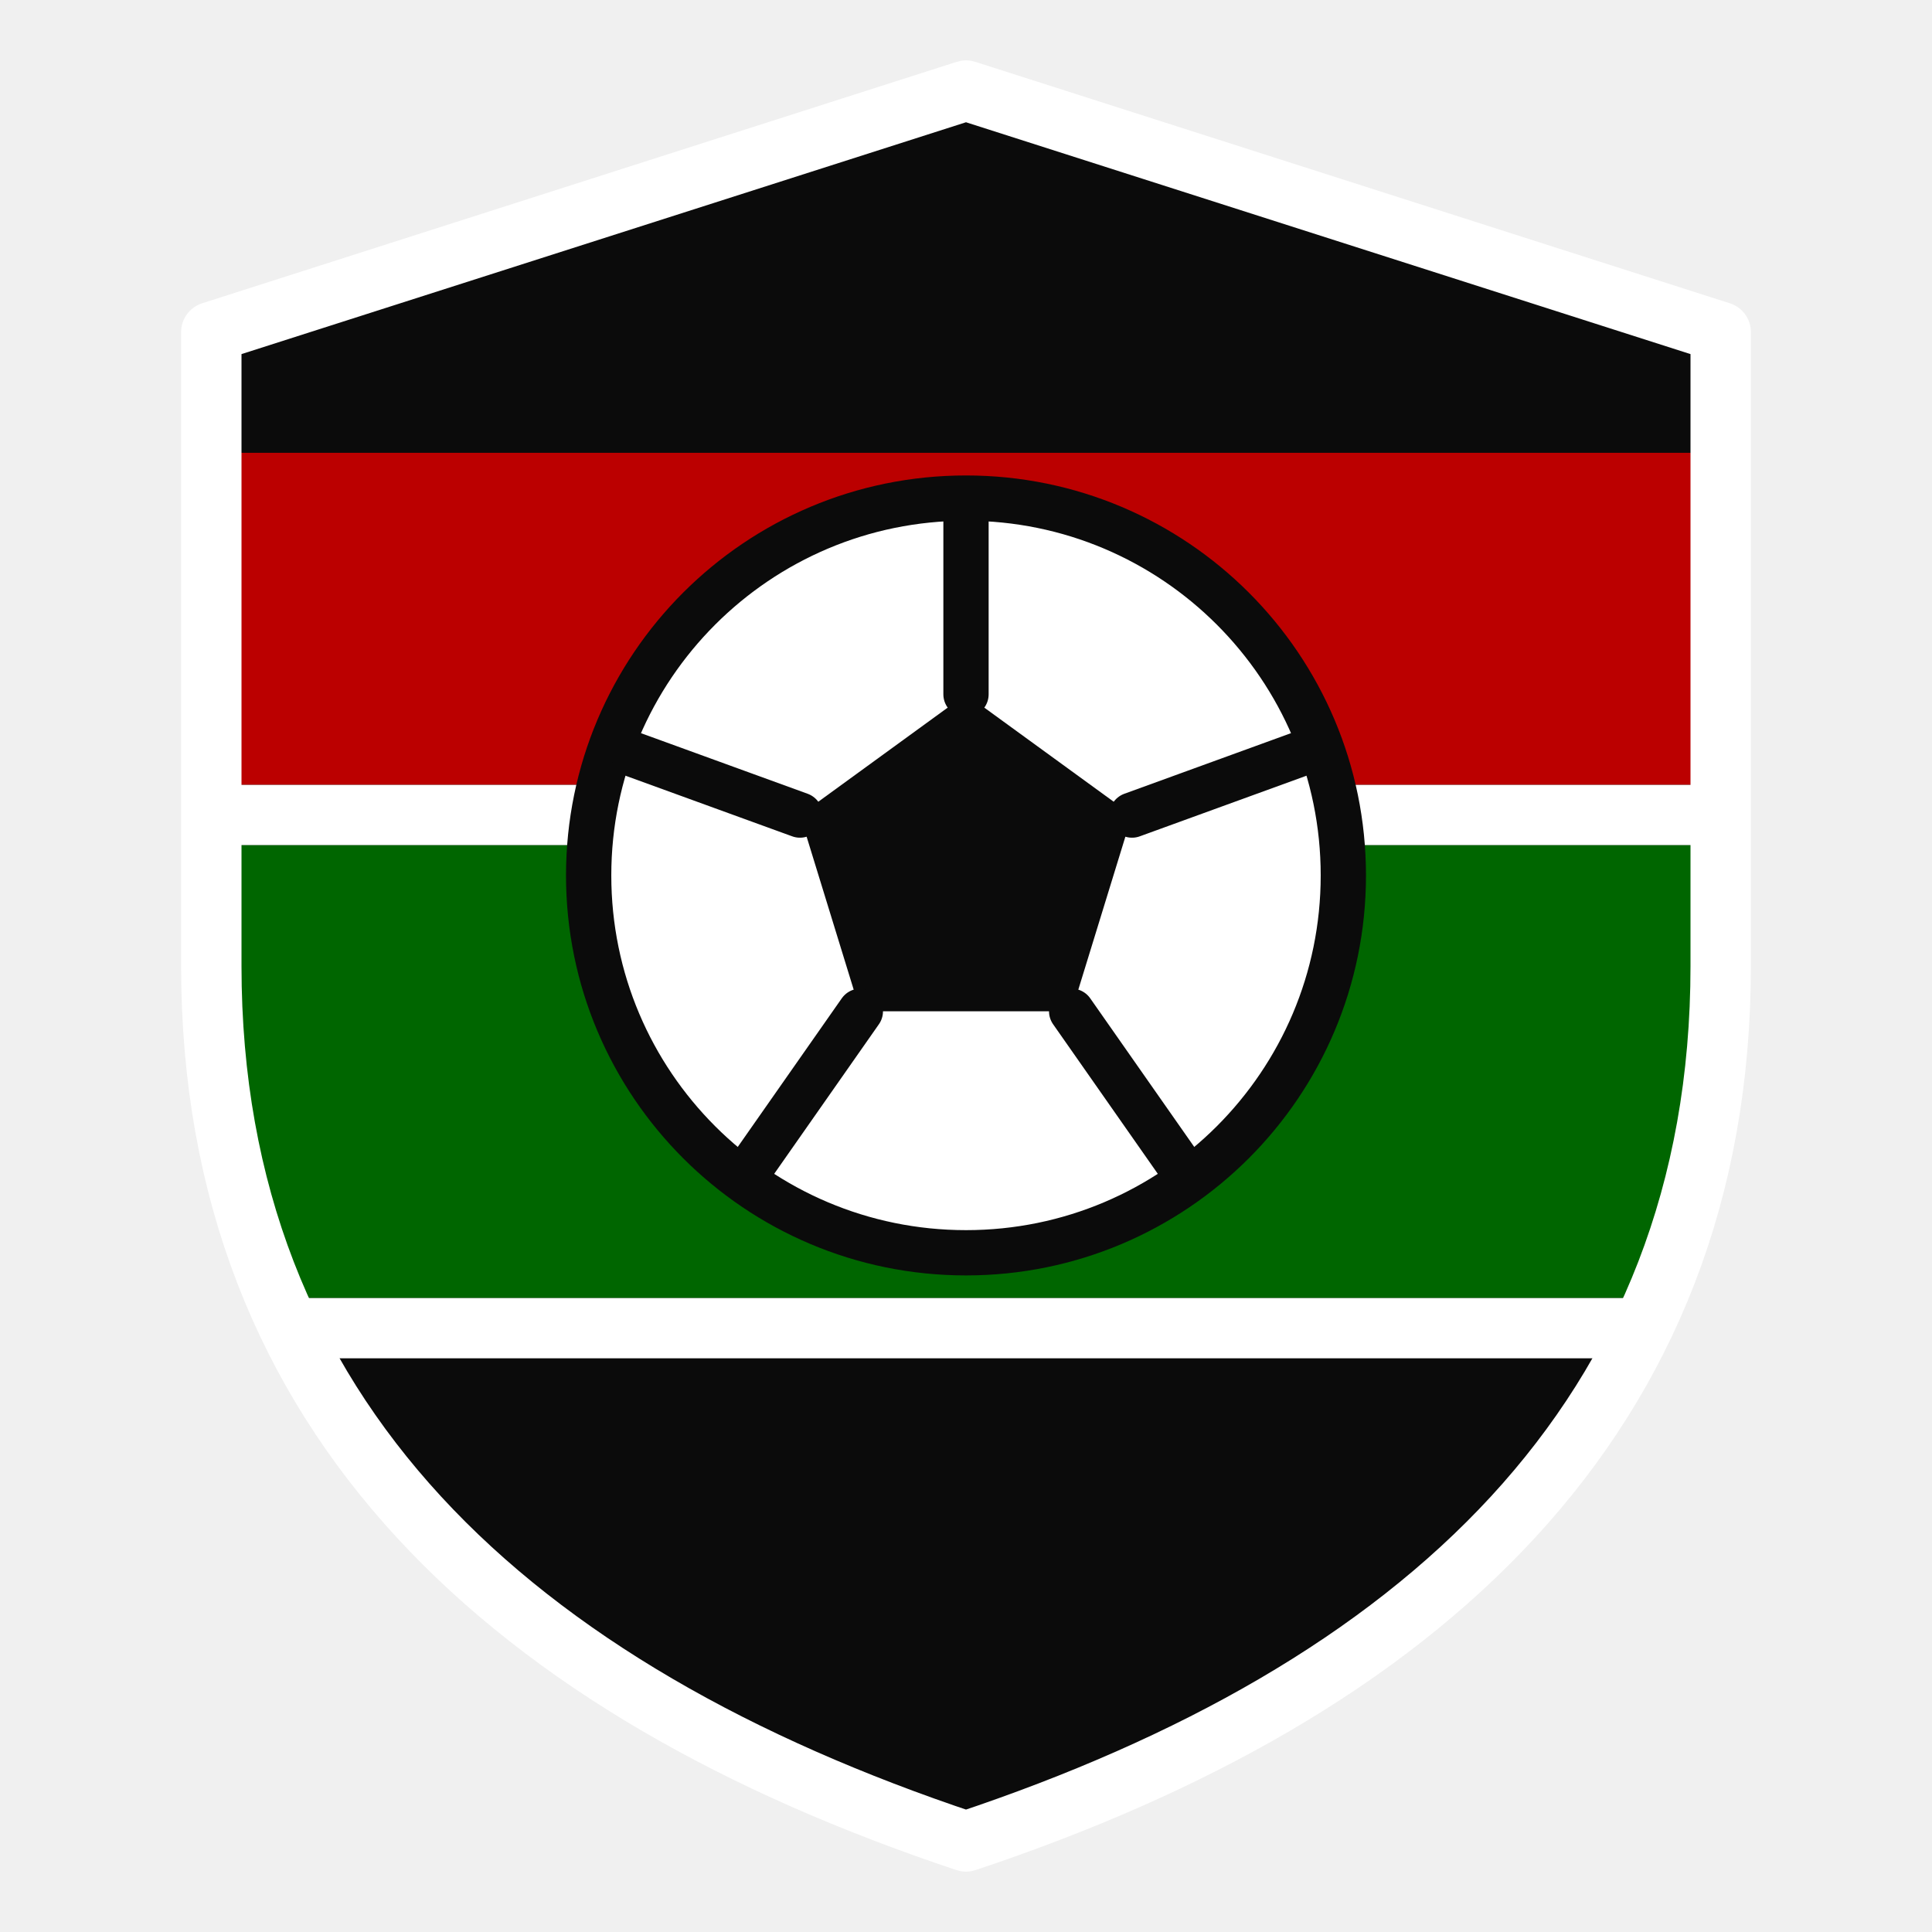
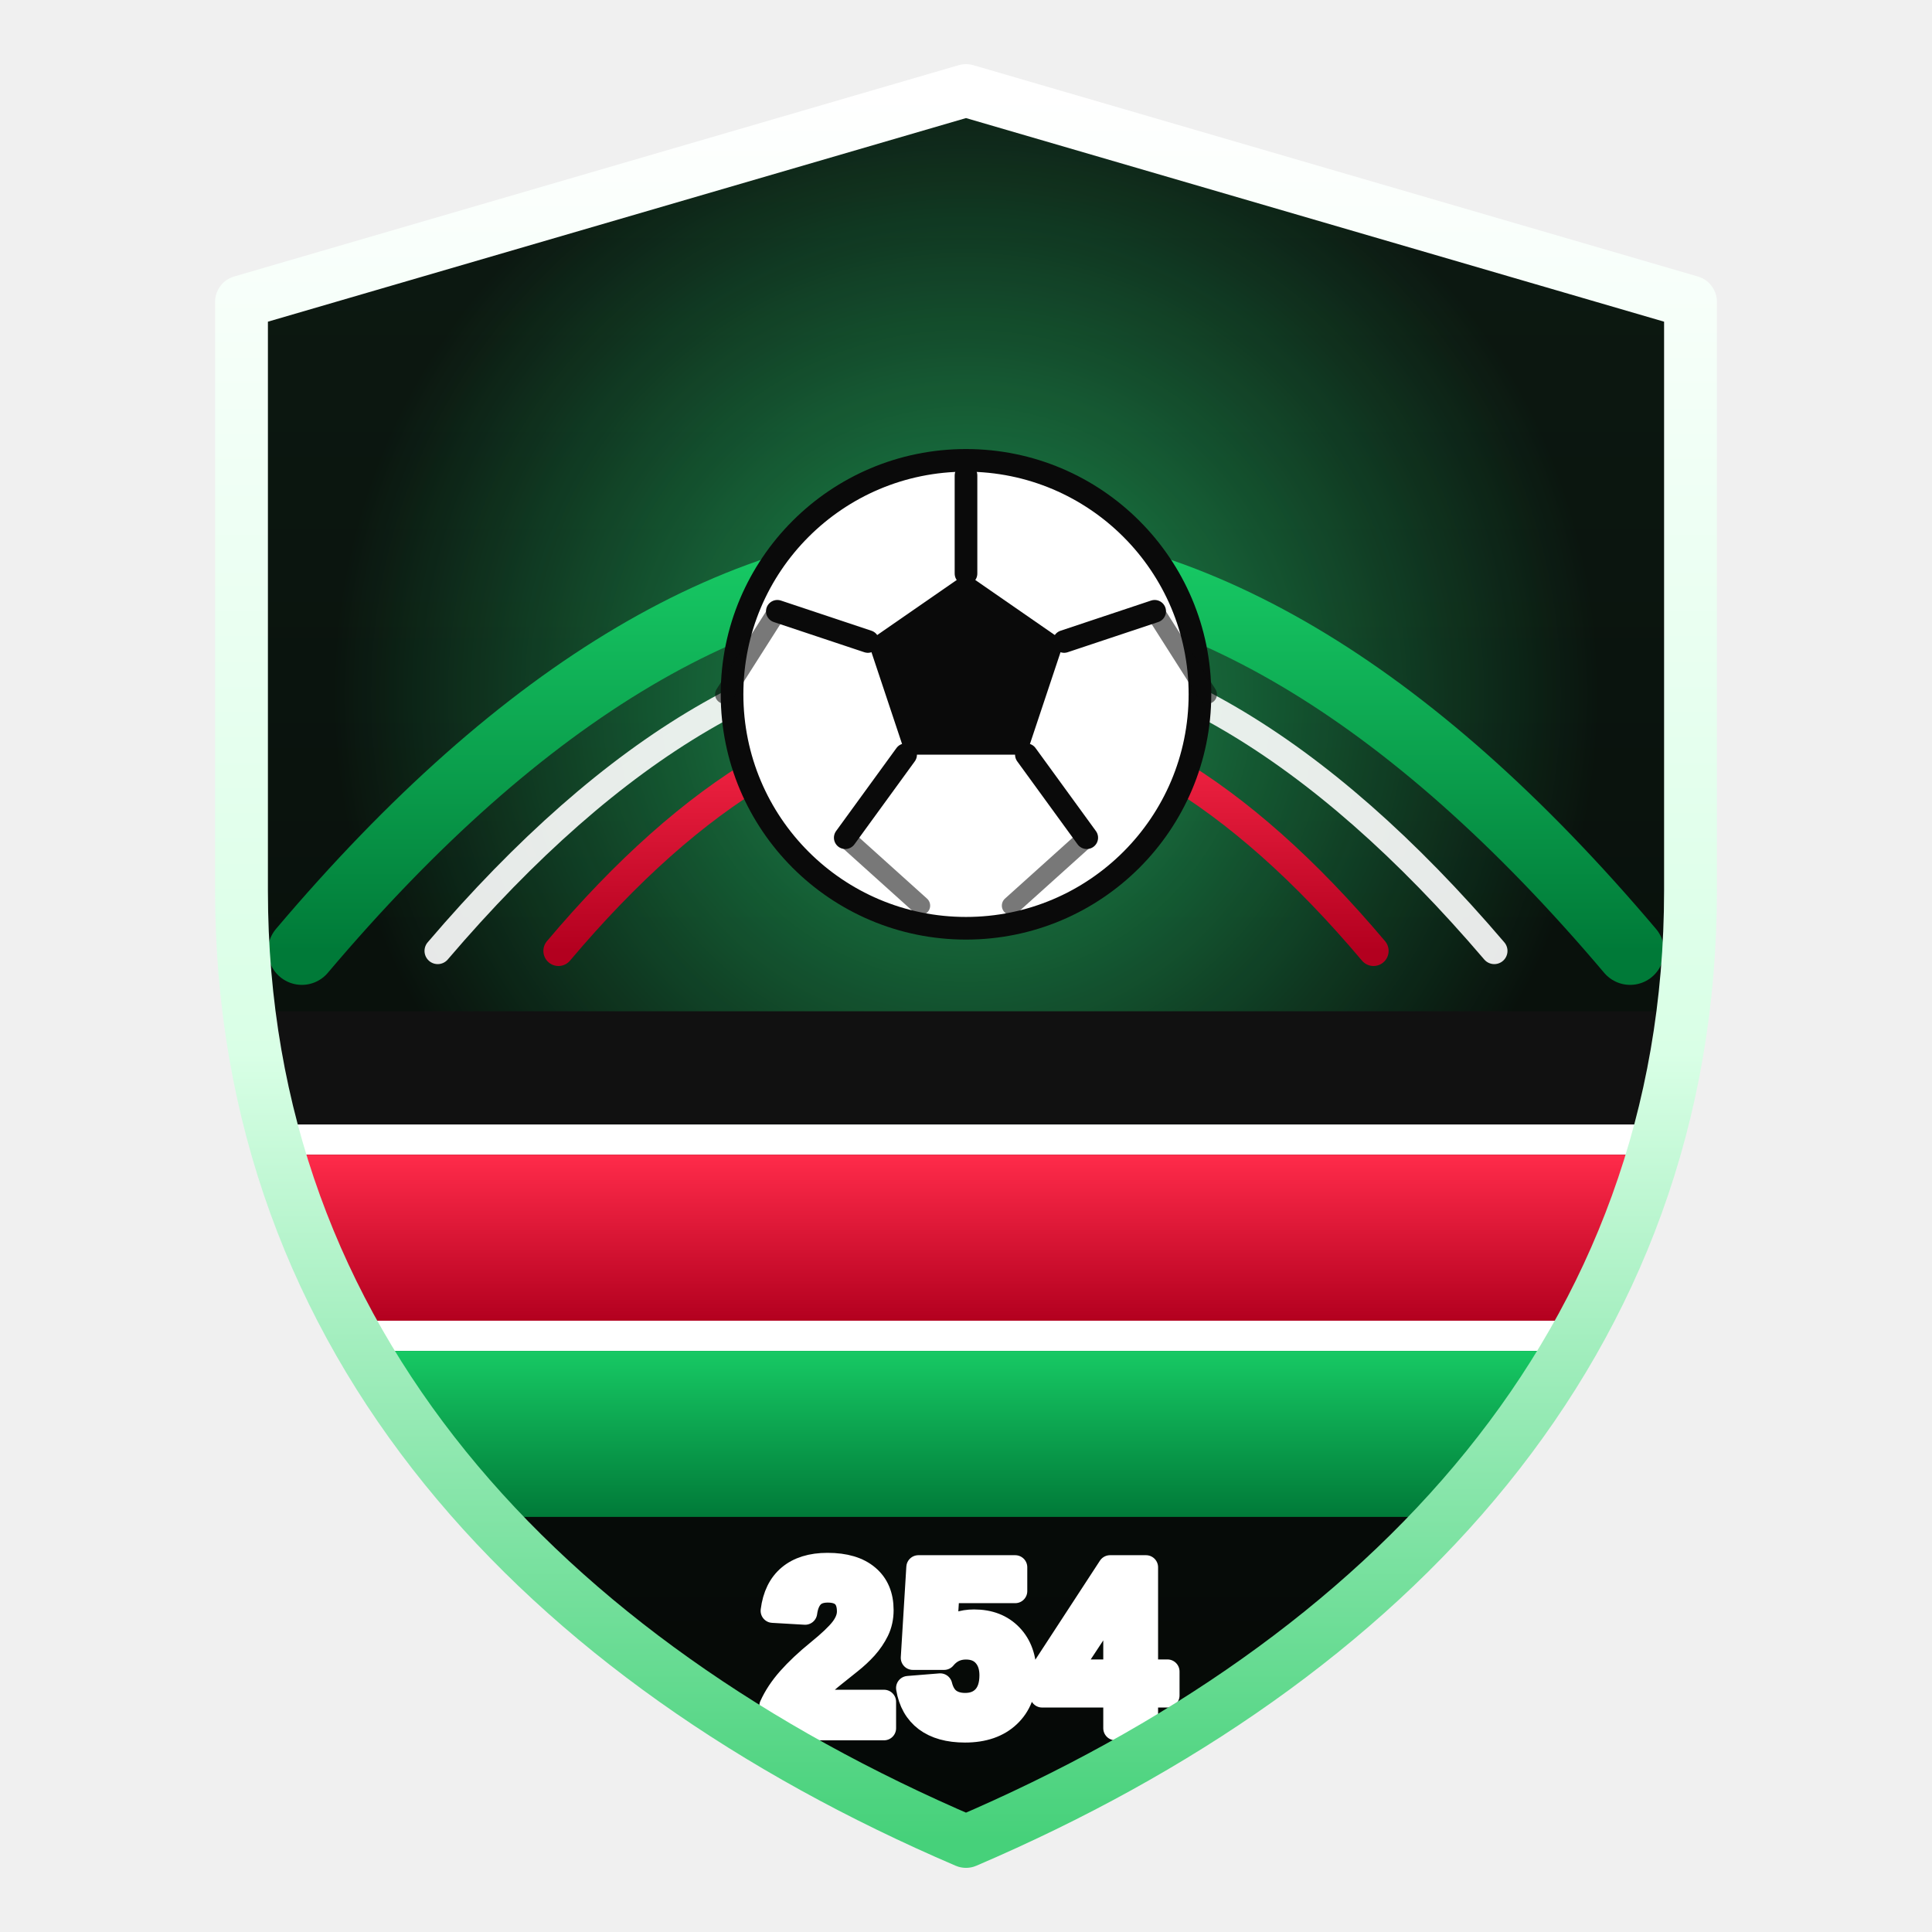
- <svg xmlns="http://www.w3.org/2000/svg" viewBox="0 0 128 128">
+ <svg xmlns="http://www.w3.org/2000/svg" viewBox="0 0 256 256">
  <defs>
-     <clipPath id="s">
-       <path d="M64 6 114 22v42c0 30-20 48-50 58C34 112 14 94 14 64V22Z" />
+     <linearGradient id="rim" x1="0" y1="0" x2="0" y2="1">
+       <stop offset="0" stop-color="#ffffff" />
+       <stop offset="0.55" stop-color="#d9ffe6" />
+       <stop offset="1" stop-color="#46d17a" />
+     </linearGradient>
+     <linearGradient id="bg" x1="0" y1="0" x2="0" y2="1">
+       <stop offset="0" stop-color="#0d1a12" />
+       <stop offset="1" stop-color="#050806" />
+     </linearGradient>
+     <linearGradient id="red" x1="0" y1="0" x2="0" y2="1">
+       <stop offset="0" stop-color="#ff2b4a" />
+       <stop offset="1" stop-color="#b3001f" />
+     </linearGradient>
+     <linearGradient id="green" x1="0" y1="0" x2="0" y2="1">
+       <stop offset="0" stop-color="#17c964" />
+       <stop offset="1" stop-color="#007a38" />
+     </linearGradient>
+     <radialGradient id="glow" cx="0.5" cy="0.5" r="0.5">
+       <stop offset="0" stop-color="#2dff8a" stop-opacity="0.55" />
+       <stop offset="1" stop-color="#2dff8a" stop-opacity="0" />
+     </radialGradient>
+     <linearGradient id="gold" x1="0" y1="0" x2="1" y2="1">
+       <stop offset="0" stop-color="#ffe58a" />
+       <stop offset="1" stop-color="#e0a516" />
+     </linearGradient>
+     <clipPath id="shield">
+       <path d="M128 12 L224 40 V118 C224 178 184 220 128 244 C72 220 32 178 32 118 V40 Z" />
    </clipPath>
  </defs>
-   <g clip-path="url(#s)">
-     <rect width="128" height="128" fill="#0b0b0b" />
-     <rect y="30" width="128" height="22" fill="#bb0000" />
-     <rect y="52" width="128" height="4" fill="#fff" />
-     <rect y="56" width="128" height="30" fill="#006600" />
-     <rect y="86" width="128" height="4" fill="#fff" />
-     <rect y="90" width="128" height="40" fill="#0b0b0b" />
+   <path d="M128 12 L224 40 V118 C224 178 184 220 128 244 C72 220 32 178 32 118 V40 Z" fill="url(#bg)" />
+   <g clip-path="url(#shield)">
+     <circle cx="128" cy="92" r="84" fill="url(#glow)" />
+     <path d="M40 126 Q128 22 216 126" fill="none" stroke="url(#green)" stroke-width="9" stroke-linecap="round" />
+     <path d="M58 126 Q128 44 198 126" fill="none" stroke="#ffffff" stroke-opacity="0.9" stroke-width="3.5" stroke-linecap="round" />
+     <path d="M74 126 Q128 62 182 126" fill="none" stroke="url(#red)" stroke-width="4" stroke-linecap="round" />
+     <rect x="0" y="134" width="256" height="15" fill="#000" />
+     <rect x="0" y="149" width="256" height="4" fill="#fff" />
+     <rect x="0" y="153" width="256" height="22" fill="url(#red)" />
+     <rect x="0" y="175" width="256" height="4" fill="#fff" />
+     <rect x="0" y="179" width="256" height="22" fill="url(#green)" />
+     <path d="M32 134 H224 V150 H32 Z" fill="#fff" fill-opacity="0.07" />
  </g>
-   <path d="M64 6 114 22v42c0 30-20 48-50 58C34 112 14 94 14 64V22Z" fill="none" stroke="#fff" stroke-width="4" stroke-linejoin="round" />
-   <circle cx="64" cy="58" r="25" fill="#fff" stroke="#0b0b0b" stroke-width="3" />
-   <path d="m64 46 11 8-4 13H57l-4-13Z" fill="#0b0b0b" />
-   <path d="M64 46V34M75 54l11-4M71 67l7 10M57 67l-7 10M53 54l-11-4" stroke="#0b0b0b" stroke-width="3" stroke-linecap="round" />
+   <circle cx="128" cy="92" r="31" fill="#fff" stroke="#0a0a0a" stroke-width="3" />
+   <path d="M128 76 L141 85 L136 100 H120 L115 85 Z" fill="#0a0a0a" />
+   <path d="M128 76 V63 M141 85 L153 81 M136 100 L144 111 M120 100 L112 111 M115 85 L103 81" stroke="#0a0a0a" stroke-width="3" stroke-linecap="round" />
+   <path d="M153 81 L160 92 M103 81 L96 92 M144 111 L134 120 M112 111 L122 120" stroke="#0a0a0a" stroke-opacity="0.55" stroke-width="2.5" stroke-linecap="round" />
+   <text x="128" y="229" text-anchor="middle" font-family="Arial Black, Impact, Arial, sans-serif" font-weight="900" font-size="31" letter-spacing="1" fill="#fff" stroke="#fff" stroke-width="3.2" stroke-linejoin="round" paint-order="stroke">254</text>
+   <path d="M128 12 L224 40 V118 C224 178 184 220 128 244 C72 220 32 178 32 118 V40 Z" fill="none" stroke="url(#rim)" stroke-width="7" stroke-linejoin="round" />
</svg>
